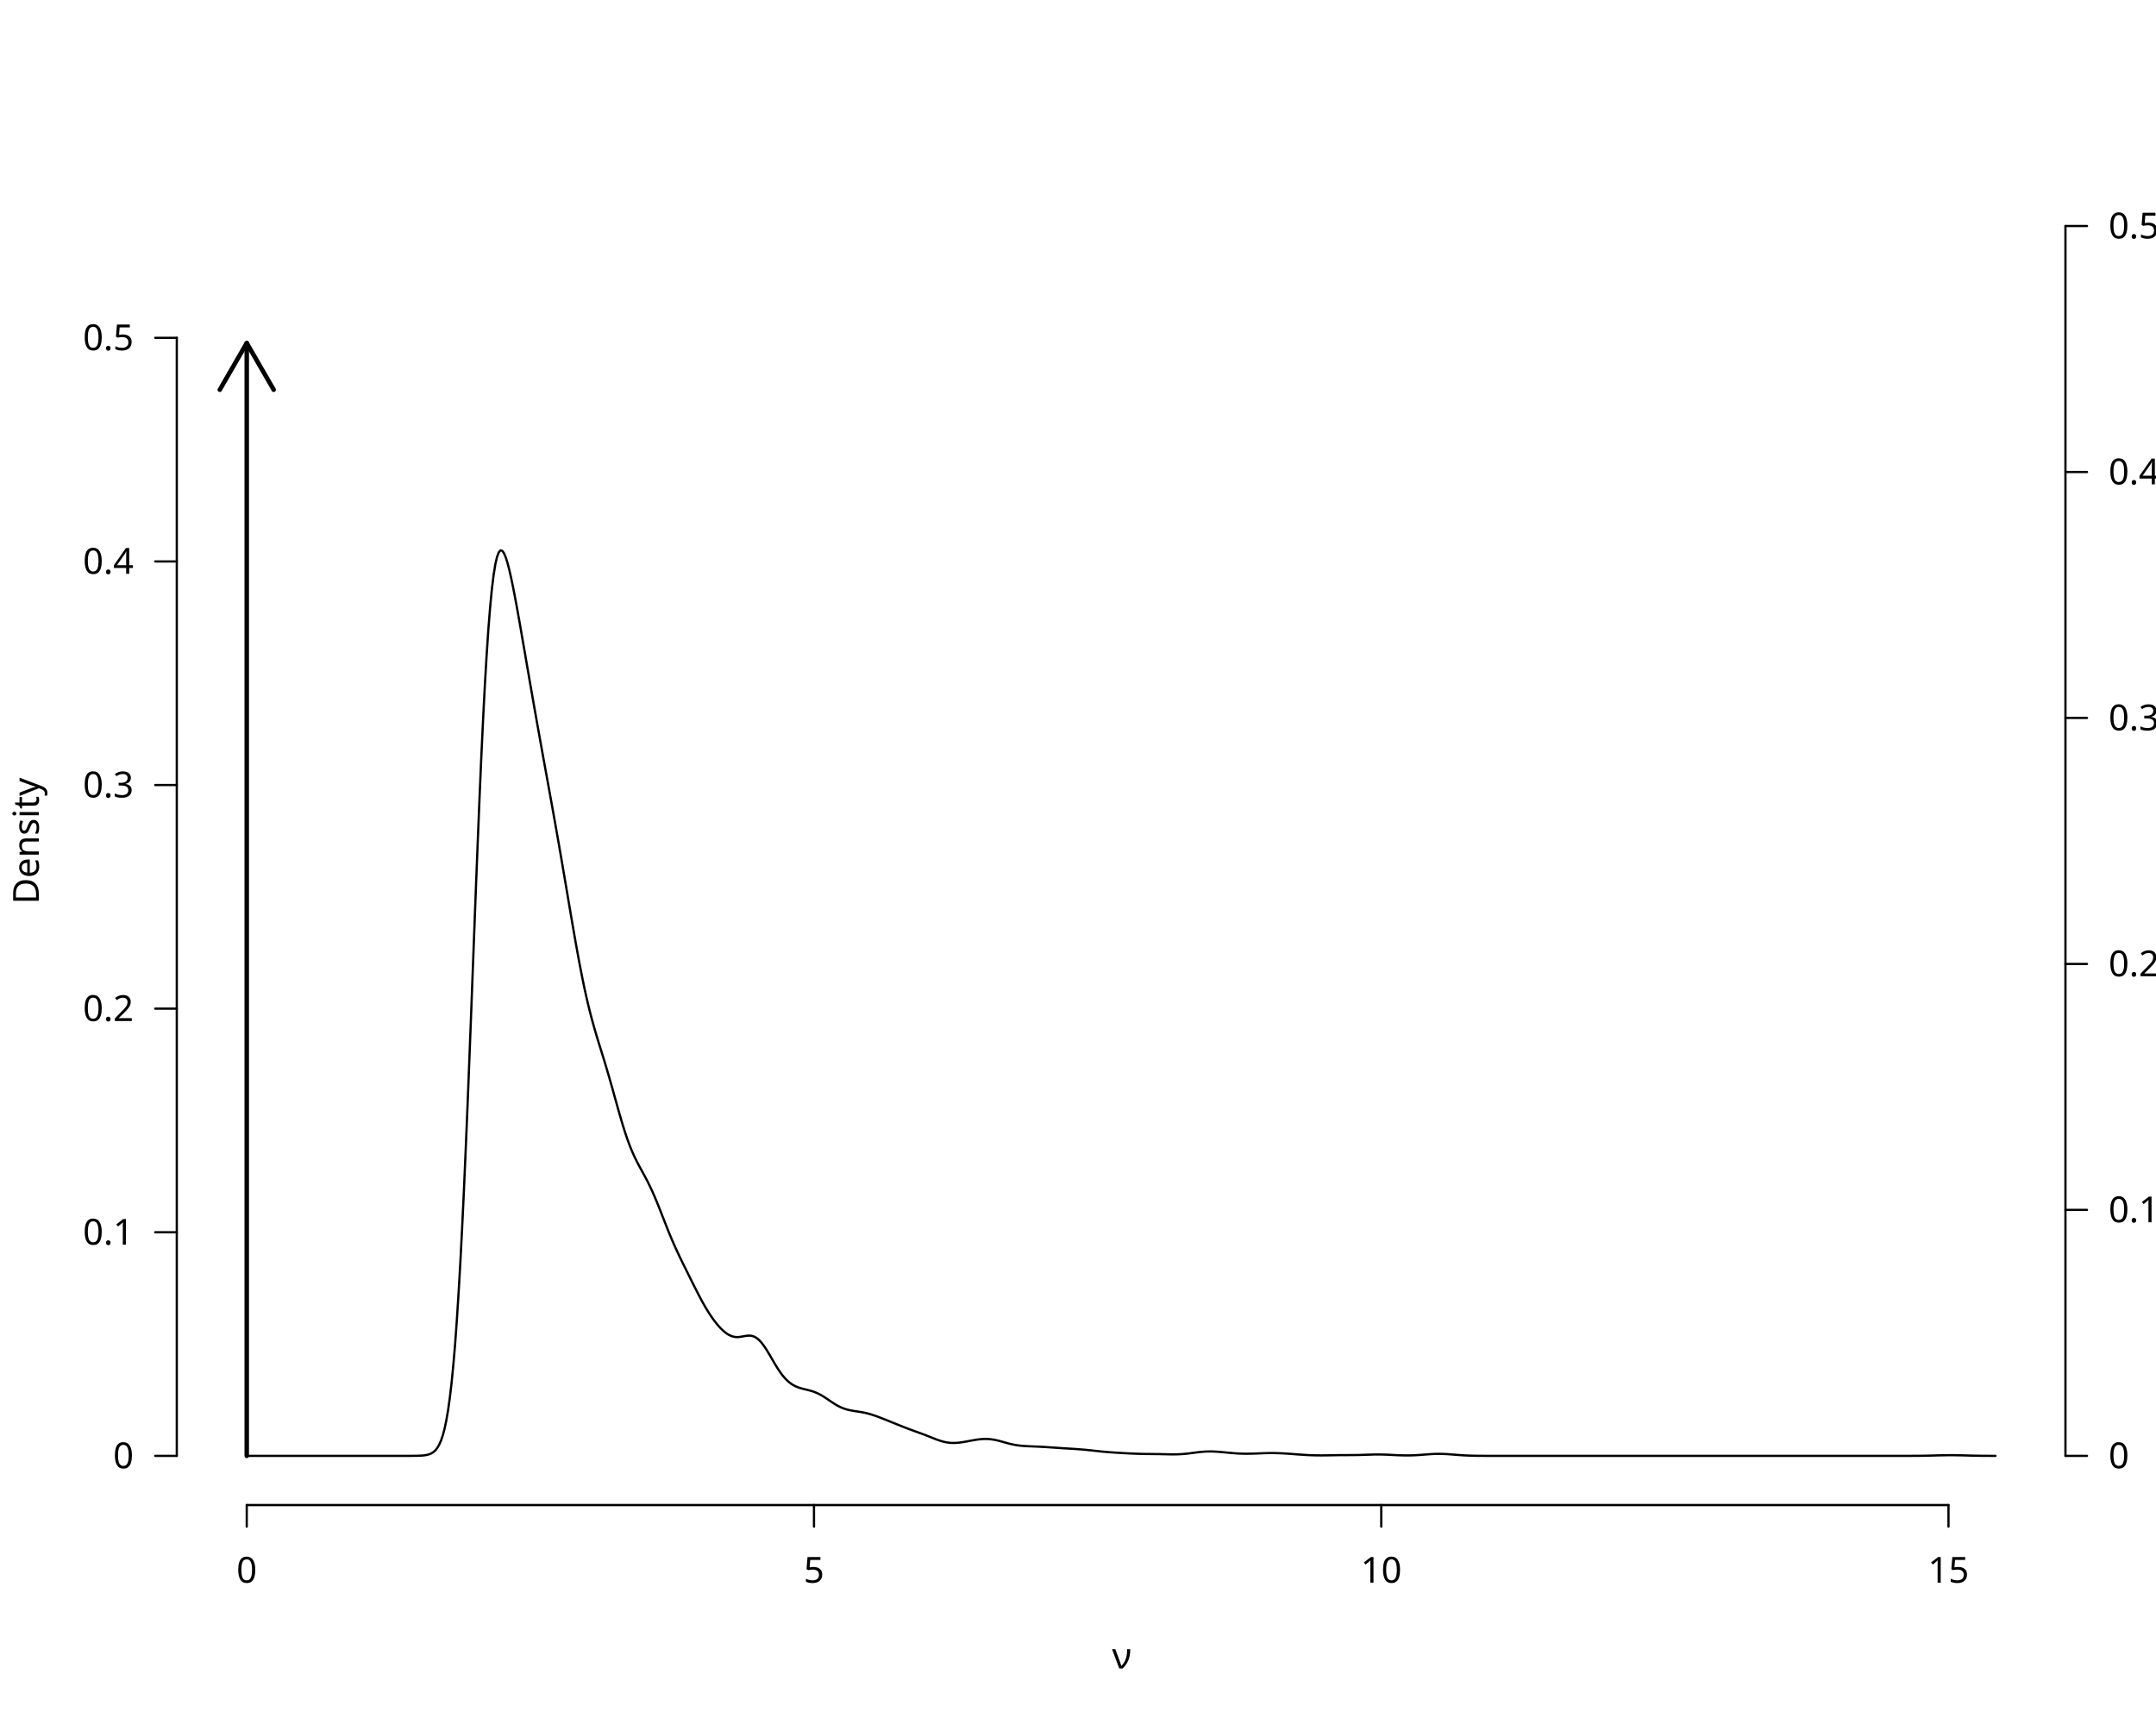
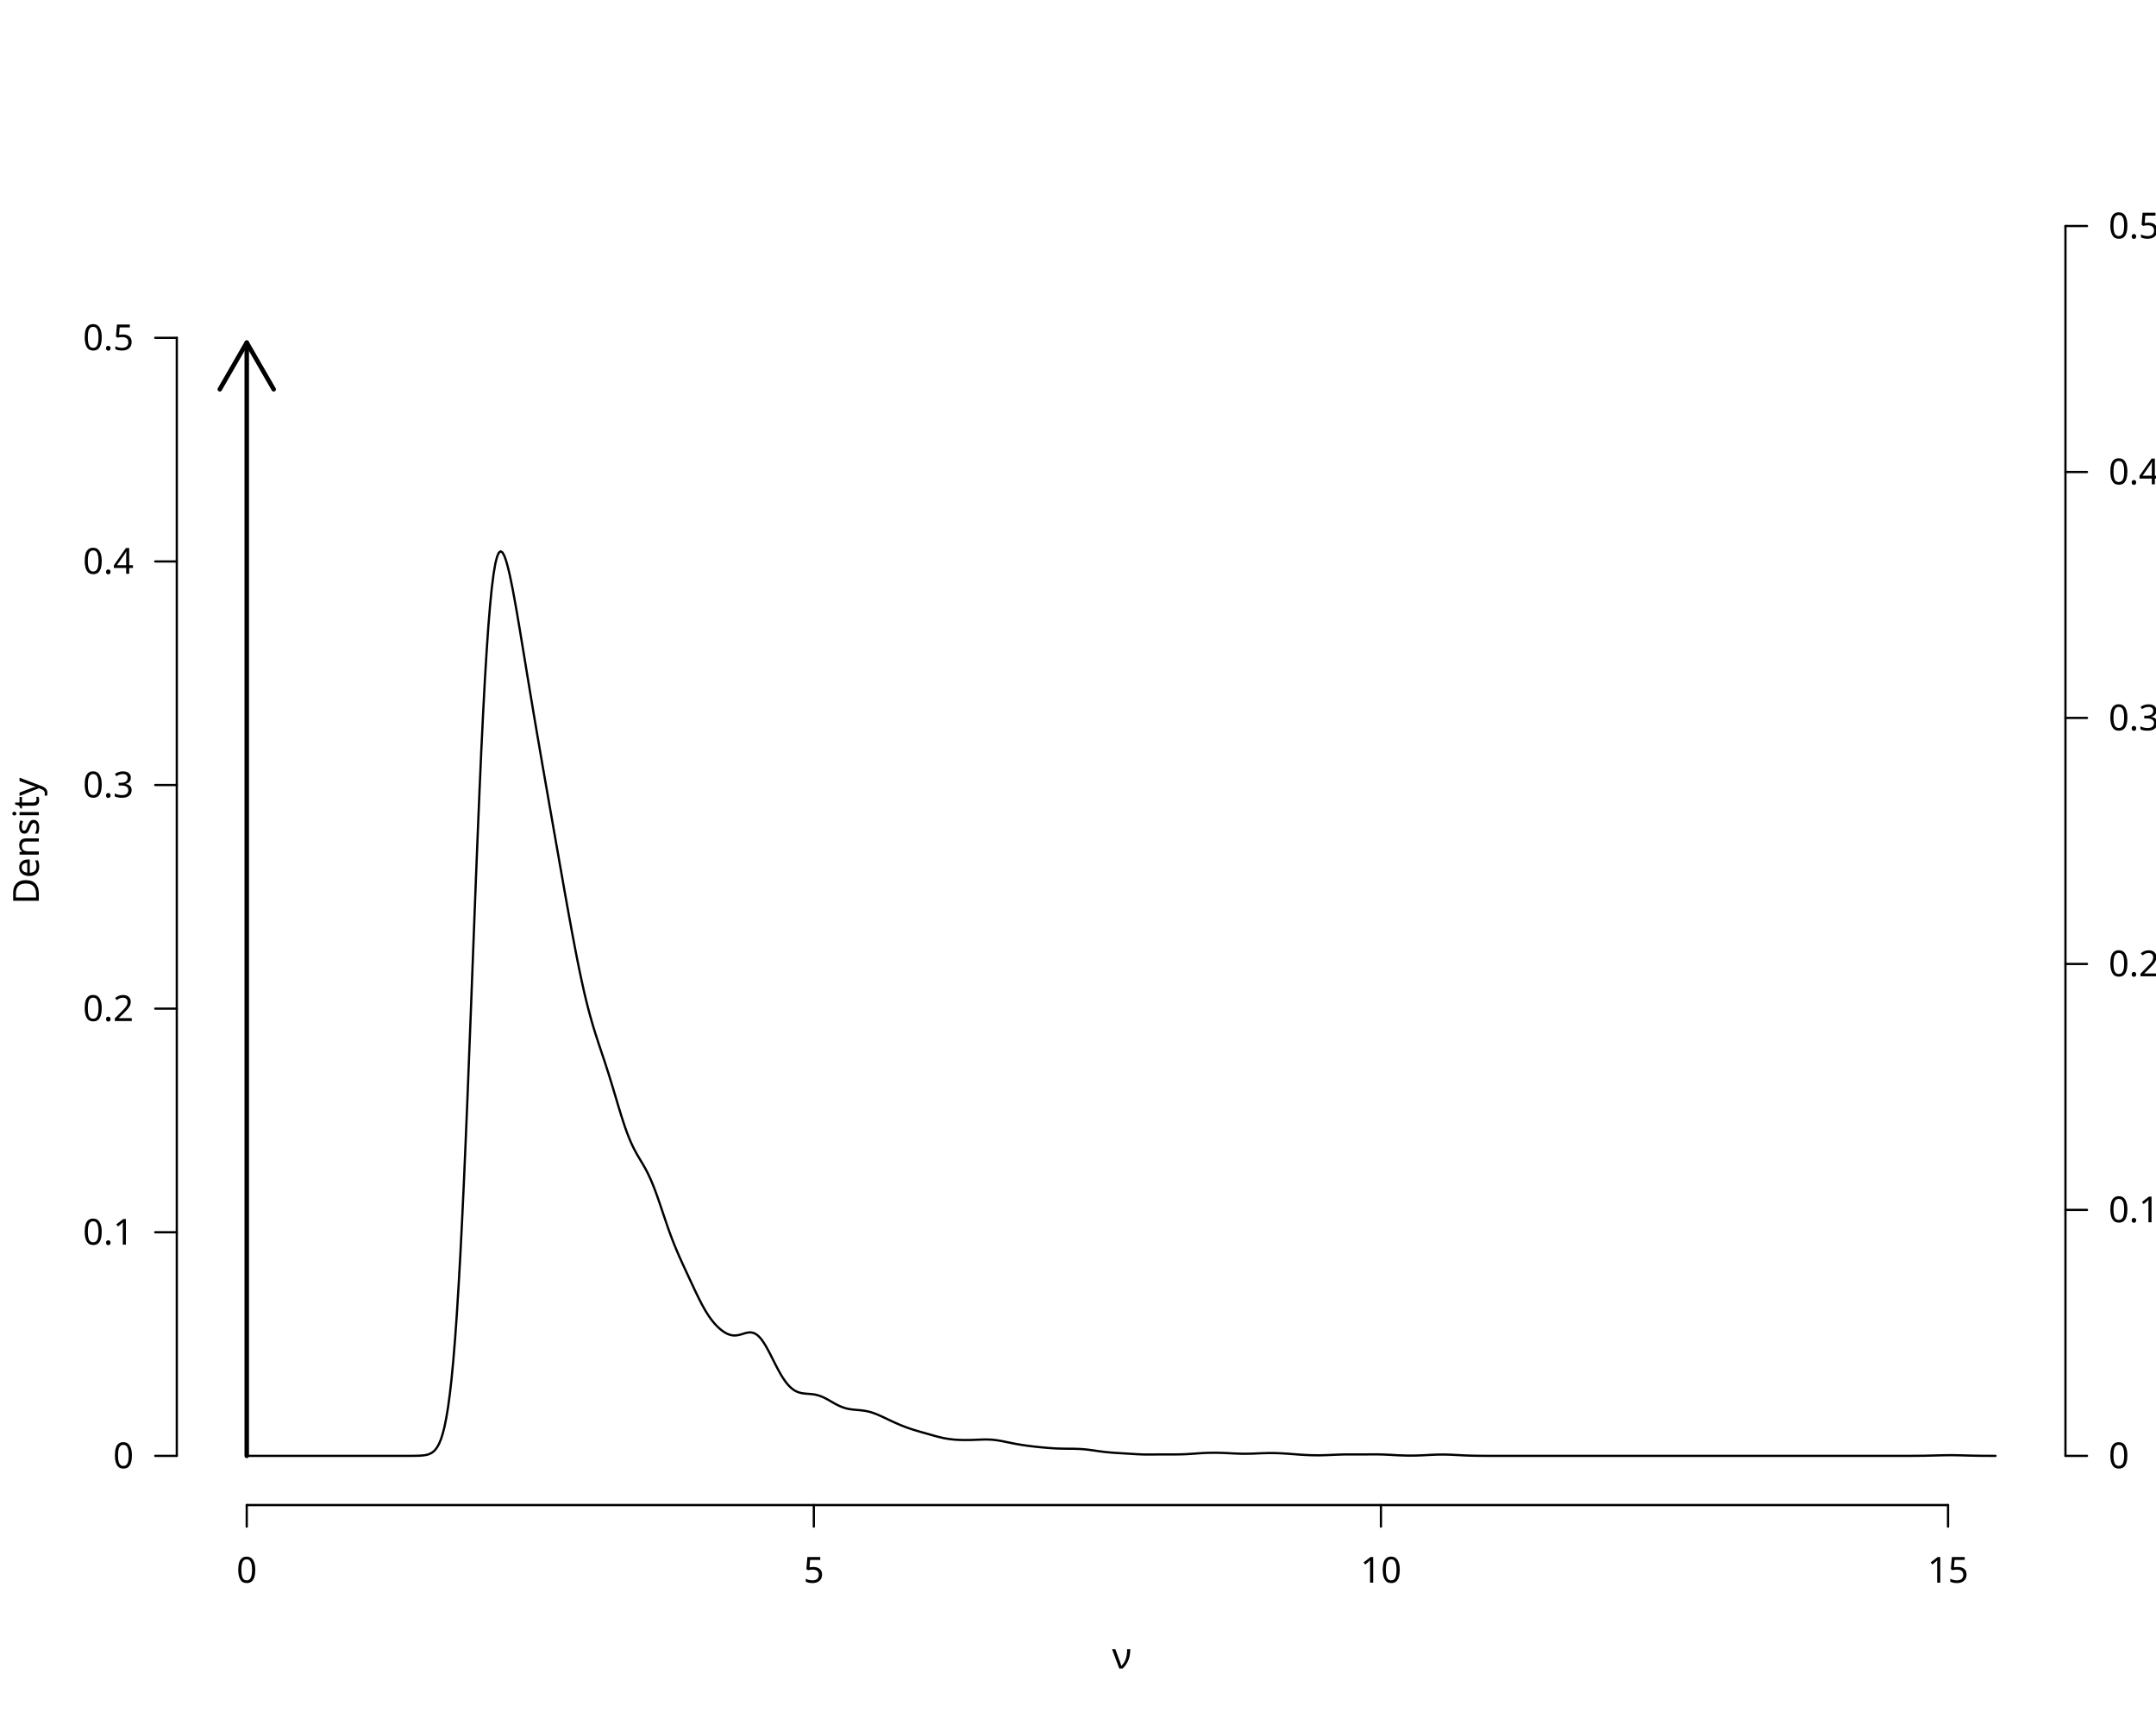
<svg xmlns="http://www.w3.org/2000/svg" class="svglite" data-engine-version="2.0" width="720.00pt" height="576.00pt" viewBox="0 0 720.00 576.00">
  <defs>
    <style type="text/css">
    .svglite line, .svglite polyline, .svglite polygon, .svglite path, .svglite rect, .svglite circle {
      fill: none;
      stroke: #000000;
      stroke-linecap: round;
      stroke-linejoin: round;
      stroke-miterlimit: 10.00;
    }
  </style>
  </defs>
  <rect width="100%" height="100%" style="stroke: none; fill: #FFFFFF;" />
  <defs>
    <clipPath id="cpMC4wMHw3MjAuMDB8MC4wMHw1NzYuMDA=">
      <rect x="0.00" y="0.00" width="720.00" height="576.00" />
    </clipPath>
  </defs>
  <g clip-path="url(#cpMC4wMHw3MjAuMDB8MC4wMHw1NzYuMDA=)">
    <text x="371.38" y="557.14" style="font-size: 12.00px; font-family: sans;" textLength="6.04px" lengthAdjust="spacingAndGlyphs">ν</text>
    <text transform="translate(12.96,280.80) rotate(-90)" text-anchor="middle" style="font-size: 12.00px; font-family: sans;" textLength="40.02px" lengthAdjust="spacingAndGlyphs">Density</text>
-     <line x1="82.40" y1="502.56" x2="650.70" y2="502.56" style="stroke-width: 0.75;" />
+     <line x1="82.40" y1="502.56" x2="650.55" y2="502.56" style="stroke-width: 0.75;" />
    <line x1="82.40" y1="502.56" x2="82.40" y2="509.76" style="stroke-width: 0.75;" />
-     <line x1="271.83" y1="502.56" x2="271.83" y2="509.76" style="stroke-width: 0.75;" />
-     <line x1="461.27" y1="502.56" x2="461.27" y2="509.76" style="stroke-width: 0.75;" />
-     <line x1="650.70" y1="502.56" x2="650.70" y2="509.76" style="stroke-width: 0.75;" />
+     <line x1="271.78" y1="502.56" x2="271.78" y2="509.76" style="stroke-width: 0.75;" />
+     <line x1="461.17" y1="502.56" x2="461.17" y2="509.76" style="stroke-width: 0.75;" />
+     <line x1="650.55" y1="502.56" x2="650.55" y2="509.76" style="stroke-width: 0.75;" />
    <text x="82.40" y="528.48" text-anchor="middle" style="font-size: 12.00px; font-family: sans;" textLength="6.67px" lengthAdjust="spacingAndGlyphs">0</text>
-     <text x="271.83" y="528.48" text-anchor="middle" style="font-size: 12.00px; font-family: sans;" textLength="6.67px" lengthAdjust="spacingAndGlyphs">5</text>
-     <text x="461.27" y="528.48" text-anchor="middle" style="font-size: 12.00px; font-family: sans;" textLength="13.35px" lengthAdjust="spacingAndGlyphs">10</text>
-     <text x="650.70" y="528.48" text-anchor="middle" style="font-size: 12.00px; font-family: sans;" textLength="13.35px" lengthAdjust="spacingAndGlyphs">15</text>
+     <text x="271.78" y="528.48" text-anchor="middle" style="font-size: 12.00px; font-family: sans;" textLength="6.67px" lengthAdjust="spacingAndGlyphs">5</text>
+     <text x="461.17" y="528.48" text-anchor="middle" style="font-size: 12.00px; font-family: sans;" textLength="13.35px" lengthAdjust="spacingAndGlyphs">10</text>
+     <text x="650.55" y="528.48" text-anchor="middle" style="font-size: 12.00px; font-family: sans;" textLength="13.35px" lengthAdjust="spacingAndGlyphs">15</text>
    <line x1="59.04" y1="486.13" x2="59.04" y2="112.80" style="stroke-width: 0.75;" />
    <line x1="59.04" y1="486.13" x2="51.84" y2="486.13" style="stroke-width: 0.75;" />
    <line x1="59.04" y1="411.47" x2="51.84" y2="411.47" style="stroke-width: 0.75;" />
    <line x1="59.04" y1="336.80" x2="51.84" y2="336.80" style="stroke-width: 0.75;" />
    <line x1="59.04" y1="262.13" x2="51.84" y2="262.13" style="stroke-width: 0.75;" />
    <line x1="59.04" y1="187.47" x2="51.84" y2="187.47" style="stroke-width: 0.75;" />
    <line x1="59.04" y1="112.80" x2="51.84" y2="112.80" style="stroke-width: 0.75;" />
    <text x="44.64" y="490.26" text-anchor="end" style="font-size: 12.00px; font-family: sans;" textLength="6.67px" lengthAdjust="spacingAndGlyphs">0</text>
    <text x="44.64" y="415.60" text-anchor="end" style="font-size: 12.00px; font-family: sans;" textLength="16.68px" lengthAdjust="spacingAndGlyphs">0.1</text>
    <text x="44.64" y="340.93" text-anchor="end" style="font-size: 12.00px; font-family: sans;" textLength="16.68px" lengthAdjust="spacingAndGlyphs">0.2</text>
    <text x="44.64" y="266.26" text-anchor="end" style="font-size: 12.00px; font-family: sans;" textLength="16.68px" lengthAdjust="spacingAndGlyphs">0.3</text>
    <text x="44.64" y="191.60" text-anchor="end" style="font-size: 12.00px; font-family: sans;" textLength="16.68px" lengthAdjust="spacingAndGlyphs">0.4</text>
    <text x="44.64" y="116.93" text-anchor="end" style="font-size: 12.00px; font-family: sans;" textLength="16.68px" lengthAdjust="spacingAndGlyphs">0.5</text>
    <line x1="689.76" y1="486.13" x2="689.76" y2="75.47" style="stroke-width: 0.75;" />
    <line x1="689.76" y1="486.13" x2="696.96" y2="486.13" style="stroke-width: 0.75;" />
    <line x1="689.76" y1="404.00" x2="696.96" y2="404.00" style="stroke-width: 0.75;" />
    <line x1="689.76" y1="321.87" x2="696.96" y2="321.87" style="stroke-width: 0.75;" />
    <line x1="689.76" y1="239.73" x2="696.96" y2="239.73" style="stroke-width: 0.75;" />
    <line x1="689.76" y1="157.60" x2="696.96" y2="157.60" style="stroke-width: 0.75;" />
    <line x1="689.76" y1="75.47" x2="696.96" y2="75.47" style="stroke-width: 0.75;" />
    <text x="704.16" y="490.26" style="font-size: 12.00px; font-family: sans;" textLength="6.67px" lengthAdjust="spacingAndGlyphs">0</text>
    <text x="704.16" y="408.13" style="font-size: 12.00px; font-family: sans;" textLength="16.68px" lengthAdjust="spacingAndGlyphs">0.1</text>
    <text x="704.16" y="326.00" style="font-size: 12.00px; font-family: sans;" textLength="16.68px" lengthAdjust="spacingAndGlyphs">0.2</text>
    <text x="704.16" y="243.86" style="font-size: 12.00px; font-family: sans;" textLength="16.68px" lengthAdjust="spacingAndGlyphs">0.3</text>
    <text x="704.16" y="161.73" style="font-size: 12.00px; font-family: sans;" textLength="16.68px" lengthAdjust="spacingAndGlyphs">0.4</text>
    <text x="704.16" y="79.60" style="font-size: 12.00px; font-family: sans;" textLength="16.68px" lengthAdjust="spacingAndGlyphs">0.5</text>
    <text transform="translate(744.48,280.80) rotate(-90)" text-anchor="middle" style="font-size: 12.00px; font-family: sans;" textLength="56.03px" lengthAdjust="spacingAndGlyphs">Probability</text>
  </g>
  <defs>
    <clipPath id="cpNTkuMDR8Njg5Ljc2fDU5LjA0fDUwMi41Ng==">
      <rect x="59.04" y="59.04" width="630.72" height="443.52" />
    </clipPath>
  </defs>
  <g clip-path="url(#cpNTkuMDR8Njg5Ljc2fDU5LjA0fDUwMi41Ng==)">
-     <polyline points="82.40,486.13 82.40,486.13 82.98,486.13 83.57,486.13 84.15,486.13 84.74,486.13 85.32,486.13 85.91,486.13 86.49,486.13 87.08,486.13 87.66,486.13 88.25,486.13 88.83,486.13 89.42,486.13 90.00,486.13 90.58,486.13 91.17,486.13 91.75,486.13 92.34,486.13 92.92,486.13 93.51,486.13 94.09,486.13 94.68,486.13 95.26,486.13 95.85,486.13 96.43,486.13 97.01,486.13 97.60,486.13 98.18,486.13 98.77,486.13 99.35,486.13 99.94,486.13 100.52,486.13 101.11,486.13 101.69,486.13 102.28,486.13 102.86,486.13 103.45,486.13 104.03,486.13 104.61,486.13 105.20,486.13 105.78,486.13 106.37,486.13 106.95,486.13 107.54,486.13 108.12,486.13 108.71,486.13 109.29,486.13 109.88,486.13 110.46,486.13 111.04,486.13 111.63,486.13 112.21,486.13 112.80,486.13 113.38,486.13 113.97,486.13 114.55,486.13 115.14,486.13 115.72,486.13 116.31,486.13 116.89,486.13 117.48,486.13 118.06,486.13 118.64,486.13 119.23,486.13 119.81,486.13 120.40,486.13 120.98,486.13 121.57,486.13 122.15,486.13 122.74,486.13 123.32,486.13 123.91,486.13 124.49,486.13 125.07,486.13 125.66,486.13 126.24,486.13 126.83,486.13 127.41,486.13 128.00,486.13 128.58,486.13 129.17,486.13 129.75,486.13 130.34,486.13 130.92,486.13 131.51,486.13 132.09,486.13 132.67,486.13 133.26,486.13 133.84,486.13 134.43,486.13 135.01,486.13 135.60,486.13 136.18,486.13 136.77,486.13 137.35,486.13 137.94,486.12 138.52,486.12 139.10,486.11 139.69,486.09 140.27,486.07 140.86,486.04 141.44,485.99 142.03,485.91 142.61,485.80 143.20,485.65 143.78,485.43 144.37,485.12 144.95,484.70 145.54,484.12 146.12,483.35 146.70,482.33 147.29,481.00 147.87,479.29 148.46,477.10 149.04,474.35 149.63,470.95 150.21,466.80 150.80,461.81 151.38,455.91 151.97,449.00 152.55,441.03 153.13,431.97 153.72,421.80 154.30,410.56 154.89,398.29 155.47,385.08 156.06,371.07 156.64,356.41 157.23,341.28 157.81,325.89 158.40,310.46 158.98,295.23 159.57,280.40 160.15,266.20 160.73,252.81 161.32,240.42 161.90,229.14 162.49,219.11 163.07,210.41 163.66,203.01 164.24,196.92 164.83,192.09 165.41,188.45 166.00,185.92 166.58,184.40 167.16,183.77 167.75,183.93 168.33,184.77 168.92,186.17 169.50,188.05 170.09,190.31 170.67,192.87 171.26,195.67 171.84,198.65 172.43,201.77 173.01,205.00 173.60,208.29 174.18,211.64 174.76,215.01 175.35,218.40 175.93,221.80 176.52,225.19 177.10,228.57 177.69,231.93 178.27,235.27 178.86,238.58 179.44,241.88 180.03,245.15 180.61,248.40 181.19,251.63 181.78,254.86 182.36,258.07 182.95,261.29 183.53,264.52 184.12,267.76 184.70,271.01 185.29,274.29 185.87,277.59 186.46,280.93 187.04,284.29 187.63,287.68 188.21,291.10 188.79,294.53 189.38,297.98 189.96,301.44 190.55,304.88 191.13,308.31 191.72,311.69 192.30,315.02 192.89,318.27 193.47,321.42 194.06,324.47 194.64,327.39 195.22,330.19 195.81,332.84 196.39,335.35 196.98,337.73 197.56,339.98 198.15,342.12 198.73,344.17 199.32,346.14 199.90,348.06 200.49,349.95 201.07,351.83 201.66,353.72 202.24,355.64 202.82,357.60 203.41,359.60 203.99,361.63 204.58,363.71 205.16,365.81 205.75,367.91 206.33,370.01 206.92,372.07 207.50,374.08 208.09,376.03 208.67,377.88 209.25,379.64 209.84,381.29 210.42,382.83 211.01,384.27 211.59,385.60 212.18,386.85 212.76,388.02 213.35,389.13 213.93,390.21 214.52,391.28 215.10,392.34 215.69,393.43 216.27,394.55 216.85,395.72 217.44,396.95 218.02,398.23 218.61,399.57 219.19,400.96 219.78,402.40 220.36,403.86 220.95,405.36 221.53,406.85 222.12,408.35 222.70,409.83 223.28,411.28 223.87,412.70 224.45,414.09 225.04,415.43 225.62,416.74 226.21,418.01 226.79,419.26 227.38,420.47 227.96,421.67 228.55,422.86 229.13,424.04 229.72,425.21 230.30,426.39 230.88,427.56 231.47,428.73 232.05,429.89 232.64,431.05 233.22,432.19 233.81,433.30 234.39,434.39 234.98,435.45 235.56,436.47 236.15,437.44 236.73,438.38 237.31,439.27 237.90,440.12 238.48,440.92 239.07,441.68 239.65,442.39 240.24,443.06 240.82,443.67 241.41,444.24 241.99,444.75 242.58,445.20 243.16,445.59 243.75,445.90 244.33,446.15 244.91,446.32 245.50,446.43 246.08,446.47 246.67,446.45 247.25,446.38 247.84,446.29 248.42,446.18 249.01,446.08 249.59,446.00 250.18,445.98 250.76,446.01 251.34,446.13 251.93,446.35 252.51,446.67 253.10,447.10 253.68,447.64 254.27,448.29 254.85,449.04 255.44,449.87 256.02,450.77 256.61,451.72 257.19,452.71 257.78,453.72 258.36,454.72 258.94,455.71 259.53,456.66 260.11,457.56 260.70,458.41 261.28,459.19 261.87,459.90 262.45,460.54 263.04,461.11 263.62,461.61 264.21,462.05 264.79,462.42 265.37,462.75 265.96,463.02 266.54,463.25 267.13,463.45 267.71,463.63 268.30,463.78 268.88,463.92 269.47,464.06 270.05,464.21 270.64,464.37 271.22,464.54 271.81,464.74 272.39,464.96 272.97,465.22 273.56,465.50 274.14,465.81 274.73,466.16 275.31,466.52 275.90,466.90 276.48,467.30 277.07,467.70 277.65,468.09 278.24,468.48 278.82,468.85 279.41,469.20 279.99,469.52 280.57,469.81 281.16,470.07 281.74,470.30 282.33,470.50 282.91,470.67 283.50,470.82 284.08,470.94 284.67,471.05 285.25,471.15 285.84,471.24 286.42,471.32 287.00,471.42 287.59,471.51 288.17,471.62 288.76,471.74 289.34,471.87 289.93,472.02 290.51,472.18 291.10,472.36 291.68,472.55 292.27,472.74 292.85,472.95 293.44,473.17 294.02,473.39 294.60,473.62 295.19,473.85 295.77,474.08 296.36,474.31 296.94,474.55 297.53,474.79 298.11,475.02 298.70,475.26 299.28,475.50 299.87,475.73 300.45,475.97 301.03,476.20 301.62,476.43 302.20,476.66 302.79,476.89 303.37,477.11 303.96,477.33 304.54,477.54 305.13,477.76 305.71,477.97 306.30,478.18 306.88,478.39 307.47,478.60 308.05,478.82 308.63,479.04 309.22,479.26 309.80,479.49 310.39,479.73 310.97,479.96 311.56,480.19 312.14,480.42 312.73,480.65 313.31,480.86 313.90,481.06 314.48,481.24 315.06,481.40 315.65,481.53 316.23,481.64 316.82,481.73 317.40,481.79 317.99,481.82 318.57,481.82 319.16,481.80 319.74,481.77 320.33,481.71 320.91,481.63 321.50,481.55 322.08,481.45 322.66,481.35 323.25,481.24 323.83,481.13 324.42,481.02 325.00,480.92 325.59,480.82 326.17,480.72 326.76,480.64 327.34,480.58 327.93,480.53 328.51,480.49 329.09,480.48 329.68,480.49 330.26,480.52 330.85,480.58 331.43,480.66 332.02,480.75 332.60,480.87 333.19,481.01 333.77,481.16 334.36,481.31 334.94,481.48 335.53,481.64 336.11,481.80 336.69,481.96 337.28,482.11 337.86,482.25 338.45,482.37 339.03,482.48 339.62,482.58 340.20,482.66 340.79,482.73 341.37,482.78 341.96,482.83 342.54,482.87 343.12,482.90 343.71,482.93 344.29,482.95 344.88,482.98 345.46,483.00 346.05,483.02 346.63,483.05 347.22,483.08 347.80,483.11 348.39,483.14 348.97,483.17 349.56,483.21 350.14,483.25 350.72,483.29 351.31,483.33 351.89,483.37 352.48,483.41 353.06,483.45 353.65,483.49 354.23,483.53 354.82,483.57 355.40,483.61 355.99,483.64 356.57,483.68 357.15,483.72 357.74,483.75 358.32,483.79 358.91,483.83 359.49,483.86 360.08,483.91 360.66,483.95 361.25,484.00 361.83,484.05 362.42,484.10 363.00,484.16 363.59,484.22 364.17,484.28 364.75,484.34 365.34,484.41 365.92,484.47 366.51,484.53 367.09,484.60 367.68,484.66 368.26,484.72 368.85,484.77 369.43,484.82 370.02,484.87 370.60,484.92 371.18,484.96 371.77,485.00 372.35,485.04 372.94,485.08 373.52,485.12 374.11,485.15 374.69,485.18 375.28,485.22 375.86,485.25 376.45,485.28 377.03,485.31 377.62,485.34 378.20,485.36 378.78,485.39 379.37,485.41 379.95,485.43 380.54,485.45 381.12,485.47 381.71,485.48 382.29,485.49 382.88,485.50 383.46,485.51 384.05,485.51 384.63,485.52 385.21,485.52 385.80,485.53 386.38,485.54 386.97,485.54 387.55,485.55 388.14,485.57 388.72,485.58 389.31,485.59 389.89,485.61 390.48,485.62 391.06,485.63 391.65,485.63 392.23,485.63 392.81,485.62 393.40,485.61 393.98,485.58 394.57,485.55 395.15,485.51 395.74,485.46 396.32,485.40 396.91,485.33 397.49,485.26 398.08,485.18 398.66,485.10 399.24,485.03 399.83,484.95 400.41,484.88 401.00,484.82 401.58,484.77 402.17,484.72 402.75,484.69 403.34,484.67 403.92,484.66 404.51,484.66 405.09,484.68 405.68,484.70 406.26,484.73 406.84,484.77 407.43,484.82 408.01,484.87 408.60,484.92 409.18,484.98 409.77,485.03 410.35,485.09 410.94,485.14 411.52,485.20 412.11,485.24 412.69,485.29 413.27,485.33 413.86,485.36 414.44,485.38 415.03,485.40 415.61,485.41 416.20,485.42 416.78,485.41 417.37,485.41 417.95,485.39 418.54,485.38 419.12,485.36 419.71,485.34 420.29,485.31 420.87,485.29 421.46,485.27 422.04,485.24 422.63,485.23 423.21,485.21 423.80,485.20 424.38,485.20 424.97,485.20 425.55,485.20 426.14,485.21 426.72,485.23 427.30,485.25 427.89,485.27 428.47,485.30 429.06,485.34 429.64,485.37 430.23,485.41 430.81,485.45 431.40,485.50 431.98,485.54 432.57,485.59 433.15,485.63 433.74,485.67 434.32,485.71 434.90,485.75 435.49,485.79 436.07,485.83 436.66,485.86 437.24,485.89 437.83,485.91 438.41,485.93 439.00,485.95 439.58,485.96 440.17,485.97 440.75,485.97 441.33,485.98 441.92,485.97 442.50,485.97 443.09,485.96 443.67,485.95 444.26,485.94 444.84,485.93 445.43,485.92 446.01,485.91 446.60,485.90 447.18,485.89 447.77,485.89 448.35,485.88 448.93,485.88 449.52,485.88 450.10,485.88 450.69,485.87 451.27,485.87 451.86,485.87 452.44,485.86 453.03,485.85 453.61,485.84 454.20,485.83 454.78,485.81 455.36,485.79 455.95,485.77 456.53,485.75 457.12,485.73 457.70,485.72 458.29,485.70 458.87,485.68 459.46,485.68 460.04,485.67 460.63,485.67 461.21,485.68 461.80,485.69 462.38,485.71 462.96,485.73 463.55,485.75 464.13,485.78 464.72,485.81 465.30,485.84 465.89,485.87 466.47,485.90 467.06,485.92 467.64,485.94 468.23,485.96 468.81,485.97 469.39,485.98 469.98,485.98 470.56,485.98 471.15,485.97 471.73,485.95 472.32,485.93 472.90,485.90 473.49,485.87 474.07,485.83 474.66,485.79 475.24,485.74 475.83,485.70 476.41,485.65 476.99,485.61 477.58,485.57 478.16,485.53 478.75,485.50 479.33,485.48 479.92,485.47 480.50,485.46 481.09,485.47 481.67,485.48 482.26,485.50 482.84,485.53 483.43,485.56 484.01,485.60 484.59,485.65 485.18,485.69 485.76,485.74 486.35,485.79 486.93,485.83 487.52,485.87 488.10,485.91 488.69,485.95 489.27,485.98 489.86,486.01 490.44,486.03 491.02,486.06 491.61,486.07 492.19,486.09 492.78,486.10 493.36,486.11 493.95,486.11 494.53,486.12 495.12,486.12 495.70,486.13 496.29,486.13 496.87,486.13 497.46,486.13 498.04,486.13 498.62,486.13 499.21,486.13 499.79,486.13 500.38,486.13 500.96,486.13 501.55,486.13 502.13,486.13 502.72,486.13 503.30,486.13 503.89,486.13 504.47,486.13 505.05,486.13 505.64,486.13 506.22,486.13 506.81,486.13 507.39,486.13 507.98,486.13 508.56,486.13 509.15,486.13 509.73,486.13 510.32,486.13 510.90,486.13 511.49,486.13 512.07,486.13 512.65,486.13 513.24,486.13 513.82,486.13 514.41,486.13 514.99,486.13 515.58,486.13 516.16,486.13 516.75,486.13 517.33,486.13 517.92,486.13 518.50,486.13 519.08,486.13 519.67,486.13 520.25,486.13 520.84,486.13 521.42,486.13 522.01,486.13 522.59,486.13 523.18,486.13 523.76,486.13 524.35,486.13 524.93,486.13 525.52,486.13 526.10,486.13 526.68,486.13 527.27,486.13 527.85,486.13 528.44,486.13 529.02,486.13 529.61,486.13 530.19,486.13 530.78,486.13 531.36,486.13 531.95,486.13 532.53,486.13 533.11,486.13 533.70,486.13 534.28,486.13 534.87,486.13 535.45,486.13 536.04,486.13 536.62,486.13 537.21,486.13 537.79,486.13 538.38,486.13 538.96,486.13 539.55,486.13 540.13,486.13 540.71,486.13 541.30,486.13 541.88,486.13 542.47,486.13 543.05,486.13 543.64,486.13 544.22,486.13 544.81,486.13 545.39,486.13 545.98,486.13 546.56,486.13 547.14,486.13 547.73,486.13 548.31,486.13 548.90,486.13 549.48,486.13 550.07,486.13 550.65,486.13 551.24,486.13 551.82,486.13 552.41,486.13 552.99,486.13 553.58,486.13 554.16,486.13 554.74,486.13 555.33,486.13 555.91,486.13 556.50,486.13 557.08,486.13 557.67,486.13 558.25,486.13 558.84,486.13 559.42,486.13 560.01,486.13 560.59,486.13 561.17,486.13 561.76,486.13 562.34,486.13 562.93,486.13 563.51,486.13 564.10,486.13 564.68,486.13 565.27,486.13 565.85,486.13 566.44,486.13 567.02,486.13 567.61,486.13 568.19,486.13 568.77,486.13 569.36,486.13 569.94,486.13 570.53,486.13 571.11,486.13 571.70,486.13 572.28,486.13 572.87,486.13 573.45,486.13 574.04,486.13 574.62,486.13 575.20,486.13 575.79,486.13 576.37,486.13 576.96,486.13 577.54,486.13 578.13,486.13 578.71,486.13 579.30,486.13 579.88,486.13 580.47,486.13 581.05,486.13 581.64,486.13 582.22,486.13 582.80,486.13 583.39,486.13 583.97,486.13 584.56,486.13 585.14,486.13 585.73,486.13 586.31,486.13 586.90,486.13 587.48,486.13 588.07,486.13 588.65,486.13 589.23,486.13 589.82,486.13 590.40,486.13 590.99,486.13 591.57,486.13 592.16,486.13 592.74,486.13 593.33,486.13 593.91,486.13 594.50,486.13 595.08,486.13 595.67,486.13 596.25,486.13 596.83,486.13 597.42,486.13 598.00,486.13 598.59,486.13 599.17,486.13 599.76,486.13 600.34,486.13 600.93,486.13 601.51,486.13 602.10,486.13 602.68,486.13 603.26,486.13 603.85,486.13 604.43,486.13 605.02,486.13 605.60,486.13 606.19,486.13 606.77,486.13 607.36,486.13 607.94,486.13 608.53,486.13 609.11,486.13 609.70,486.13 610.28,486.13 610.86,486.13 611.45,486.13 612.03,486.13 612.62,486.13 613.20,486.13 613.79,486.13 614.37,486.13 614.96,486.13 615.54,486.13 616.13,486.13 616.71,486.13 617.29,486.13 617.88,486.13 618.46,486.13 619.05,486.13 619.63,486.13 620.22,486.13 620.80,486.13 621.39,486.13 621.97,486.13 622.56,486.13 623.14,486.13 623.73,486.13 624.31,486.13 624.89,486.13 625.48,486.13 626.06,486.13 626.65,486.13 627.23,486.13 627.82,486.13 628.40,486.13 628.99,486.13 629.57,486.13 630.16,486.13 630.74,486.13 631.32,486.13 631.91,486.13 632.49,486.13 633.08,486.13 633.66,486.13 634.25,486.13 634.83,486.13 635.42,486.13 636.00,486.13 636.59,486.13 637.17,486.13 637.76,486.13 638.34,486.13 638.92,486.12 639.51,486.12 640.09,486.12 640.68,486.11 641.26,486.11 641.85,486.10 642.43,486.09 643.02,486.08 643.60,486.07 644.19,486.06 644.77,486.04 645.35,486.03 645.94,486.01 646.52,485.99 647.11,485.98 647.69,485.96 648.28,485.95 648.86,485.94 649.45,485.93 650.03,485.92 650.62,485.91 651.20,485.91 651.79,485.91 652.37,485.91 652.95,485.92 653.54,485.93 654.12,485.94 654.71,485.95 655.29,485.96 655.88,485.98 656.46,486.00 657.05,486.01 657.63,486.03 658.22,486.04 658.80,486.06 659.38,486.07 659.97,486.08 660.55,486.09 661.14,486.10 661.72,486.11 662.31,486.11 662.89,486.12 663.48,486.12 664.06,486.12 664.65,486.13 665.23,486.13 665.82,486.13 666.40,486.13 " style="stroke-width: 0.75;" />
-     <line x1="82.40" y1="486.13" x2="82.40" y2="114.55" style="stroke-width: 1.50;" />
-     <polyline points="91.40,130.14 82.40,114.55 73.40,130.14 " style="stroke-width: 1.50;" />
+     <polyline points="82.40,486.13 82.40,486.13 82.98,486.13 83.57,486.13 84.15,486.13 84.74,486.13 85.32,486.13 85.91,486.13 86.49,486.13 87.08,486.13 87.66,486.13 88.25,486.13 88.83,486.13 89.42,486.13 90.00,486.13 90.58,486.13 91.17,486.13 91.75,486.13 92.34,486.13 92.92,486.13 93.51,486.13 94.09,486.13 94.68,486.13 95.26,486.13 95.85,486.13 96.43,486.13 97.01,486.13 97.60,486.13 98.18,486.13 98.77,486.13 99.35,486.13 99.94,486.13 100.52,486.13 101.11,486.13 101.69,486.13 102.28,486.13 102.86,486.13 103.45,486.13 104.03,486.13 104.61,486.13 105.20,486.13 105.78,486.13 106.37,486.13 106.95,486.13 107.54,486.13 108.12,486.13 108.71,486.13 109.29,486.13 109.88,486.13 110.46,486.13 111.04,486.13 111.63,486.13 112.21,486.13 112.80,486.13 113.38,486.13 113.97,486.13 114.55,486.13 115.14,486.13 115.72,486.13 116.31,486.13 116.89,486.13 117.48,486.13 118.06,486.13 118.64,486.13 119.23,486.13 119.81,486.13 120.40,486.13 120.98,486.13 121.57,486.13 122.15,486.13 122.74,486.13 123.32,486.13 123.91,486.13 124.49,486.13 125.07,486.13 125.66,486.13 126.24,486.13 126.83,486.13 127.41,486.13 128.00,486.13 128.58,486.13 129.17,486.13 129.75,486.13 130.34,486.13 130.92,486.13 131.51,486.13 132.09,486.13 132.67,486.13 133.26,486.13 133.84,486.13 134.43,486.13 135.01,486.13 135.60,486.13 136.18,486.13 136.77,486.13 137.35,486.13 137.94,486.12 138.52,486.12 139.10,486.10 139.69,486.09 140.27,486.06 140.86,486.02 141.44,485.96 142.03,485.88 142.61,485.76 143.20,485.58 143.78,485.33 144.37,484.99 144.95,484.52 145.54,483.88 146.12,483.04 146.70,481.93 147.29,480.49 147.87,478.65 148.46,476.33 149.04,473.43 149.63,469.88 150.21,465.57 150.80,460.41 151.38,454.31 151.97,447.16 152.55,438.96 153.13,429.66 153.72,419.27 154.30,407.82 154.89,395.37 155.47,382.02 156.06,367.90 156.64,353.19 157.23,338.05 157.81,322.72 158.40,307.40 158.98,292.31 159.57,277.69 160.15,263.73 160.73,250.63 161.32,238.53 161.90,227.56 162.49,217.81 163.07,209.35 163.66,202.18 164.24,196.30 164.83,191.66 165.41,188.22 166.00,185.90 166.58,184.56 167.16,184.10 167.75,184.42 168.33,185.39 168.92,186.94 169.50,188.95 170.09,191.35 170.67,194.06 171.26,197.01 171.84,200.16 172.43,203.45 173.01,206.84 173.60,210.31 174.18,213.83 174.76,217.38 175.35,220.94 175.93,224.49 176.52,228.04 177.10,231.57 177.69,235.08 178.27,238.56 178.86,242.02 179.44,245.45 180.03,248.86 180.61,252.25 181.19,255.63 181.78,258.99 182.36,262.34 182.95,265.69 183.53,269.03 184.12,272.37 184.70,275.71 185.29,279.05 185.87,282.38 186.46,285.71 187.04,289.04 187.63,292.35 188.21,295.66 188.79,298.95 189.38,302.21 189.96,305.46 190.55,308.66 191.13,311.83 191.72,314.94 192.30,317.98 192.89,320.96 193.47,323.84 194.06,326.62 194.64,329.29 195.22,331.85 195.81,334.29 196.39,336.61 196.98,338.81 197.56,340.90 198.15,342.89 198.73,344.80 199.32,346.63 199.90,348.42 200.49,350.17 201.07,351.92 201.66,353.67 202.24,355.44 202.82,357.25 203.41,359.09 203.99,360.98 204.58,362.90 205.16,364.85 205.75,366.81 206.33,368.77 206.92,370.71 207.50,372.60 208.09,374.43 208.67,376.18 209.25,377.83 209.84,379.37 210.42,380.80 211.01,382.12 211.59,383.33 212.18,384.45 212.76,385.51 213.35,386.51 213.93,387.49 214.52,388.46 215.10,389.47 215.69,390.53 216.27,391.65 216.85,392.86 217.44,394.16 218.02,395.56 218.61,397.05 219.19,398.63 219.78,400.28 220.36,401.97 220.95,403.71 221.53,405.45 222.12,407.19 222.70,408.89 223.28,410.56 223.87,412.18 224.45,413.74 225.04,415.24 225.62,416.68 226.21,418.07 226.79,419.42 227.38,420.73 227.96,422.02 228.55,423.29 229.13,424.55 229.72,425.81 230.30,427.07 230.88,428.32 231.47,429.57 232.05,430.82 232.64,432.04 233.22,433.24 233.81,434.41 234.39,435.54 234.98,436.61 235.56,437.63 236.15,438.58 236.73,439.47 237.31,440.30 237.90,441.07 238.48,441.78 239.07,442.43 239.65,443.02 240.24,443.57 240.82,444.06 241.41,444.50 241.99,444.89 242.58,445.22 243.16,445.49 243.75,445.70 244.33,445.84 244.91,445.92 245.50,445.93 246.08,445.88 246.67,445.78 247.25,445.64 247.84,445.47 248.42,445.29 249.01,445.12 249.59,444.99 250.18,444.91 250.76,444.91 251.34,445.00 251.93,445.20 252.51,445.52 253.10,445.96 253.68,446.53 254.27,447.22 254.85,448.03 255.44,448.94 256.02,449.94 256.61,451.01 257.19,452.12 257.78,453.28 258.36,454.44 258.94,455.59 259.53,456.72 260.11,457.81 260.70,458.85 261.28,459.82 261.87,460.71 262.45,461.53 263.04,462.25 263.62,462.89 264.21,463.44 264.79,463.91 265.37,464.30 265.96,464.61 266.54,464.86 267.13,465.04 267.71,465.18 268.30,465.27 268.88,465.34 269.47,465.39 270.05,465.43 270.64,465.48 271.22,465.54 271.81,465.61 272.39,465.72 272.97,465.86 273.56,466.03 274.14,466.24 274.73,466.48 275.31,466.75 275.90,467.05 276.48,467.36 277.07,467.70 277.65,468.03 278.24,468.37 278.82,468.70 279.41,469.01 279.99,469.30 280.57,469.57 281.16,469.81 281.74,470.02 282.33,470.20 282.91,470.35 283.50,470.47 284.08,470.57 284.67,470.65 285.25,470.71 285.84,470.77 286.42,470.82 287.00,470.87 287.59,470.93 288.17,471.00 288.76,471.08 289.34,471.19 289.93,471.31 290.51,471.46 291.10,471.63 291.68,471.83 292.27,472.04 292.85,472.27 293.44,472.52 294.02,472.78 294.60,473.04 295.19,473.32 295.77,473.59 296.36,473.87 296.94,474.15 297.53,474.42 298.11,474.70 298.70,474.96 299.28,475.22 299.87,475.48 300.45,475.73 301.03,475.97 301.62,476.20 302.20,476.43 302.79,476.65 303.37,476.86 303.96,477.06 304.54,477.25 305.13,477.44 305.71,477.62 306.30,477.79 306.88,477.96 307.47,478.13 308.05,478.30 308.63,478.46 309.22,478.63 309.80,478.79 310.39,478.96 310.97,479.13 311.56,479.29 312.14,479.46 312.73,479.61 313.31,479.77 313.90,479.91 314.48,480.05 315.06,480.18 315.65,480.29 316.23,480.39 316.82,480.48 317.40,480.56 317.99,480.63 318.57,480.69 319.16,480.73 319.74,480.77 320.33,480.80 320.91,480.82 321.50,480.83 322.08,480.84 322.66,480.84 323.25,480.84 323.83,480.83 324.42,480.82 325.00,480.80 325.59,480.78 326.17,480.75 326.76,480.73 327.34,480.71 327.93,480.69 328.51,480.67 329.09,480.67 329.68,480.67 330.26,480.68 330.85,480.71 331.43,480.75 332.02,480.81 332.60,480.88 333.19,480.96 333.77,481.06 334.36,481.16 334.94,481.27 335.53,481.39 336.11,481.51 336.69,481.63 337.28,481.75 337.86,481.87 338.45,481.98 339.03,482.10 339.62,482.20 340.20,482.31 340.79,482.40 341.37,482.50 341.96,482.58 342.54,482.67 343.12,482.75 343.71,482.82 344.29,482.90 344.88,482.97 345.46,483.04 346.05,483.10 346.63,483.16 347.22,483.22 347.80,483.28 348.39,483.33 348.97,483.39 349.56,483.44 350.14,483.48 350.72,483.53 351.31,483.57 351.89,483.61 352.48,483.64 353.06,483.67 353.65,483.69 354.23,483.71 354.82,483.72 355.40,483.73 355.99,483.74 356.57,483.75 357.15,483.75 357.74,483.75 358.32,483.76 358.91,483.77 359.49,483.79 360.08,483.81 360.66,483.84 361.25,483.87 361.83,483.92 362.42,483.97 363.00,484.03 363.59,484.10 364.17,484.18 364.75,484.26 365.34,484.34 365.92,484.42 366.51,484.51 367.09,484.59 367.68,484.67 368.26,484.74 368.85,484.81 369.43,484.88 370.02,484.93 370.60,484.99 371.18,485.04 371.77,485.08 372.35,485.12 372.94,485.16 373.52,485.20 374.11,485.23 374.69,485.27 375.28,485.30 375.86,485.34 376.45,485.38 377.03,485.41 377.62,485.45 378.20,485.49 378.78,485.52 379.37,485.56 379.95,485.59 380.54,485.61 381.12,485.64 381.71,485.66 382.29,485.67 382.88,485.68 383.46,485.68 384.05,485.68 384.63,485.68 385.21,485.68 385.80,485.67 386.38,485.66 386.97,485.66 387.55,485.65 388.14,485.65 388.72,485.65 389.31,485.65 389.89,485.65 390.48,485.65 391.06,485.65 391.65,485.65 392.23,485.65 392.81,485.65 393.40,485.64 393.98,485.63 394.57,485.62 395.15,485.60 395.74,485.58 396.32,485.55 396.91,485.51 397.49,485.48 398.08,485.44 398.66,485.40 399.24,485.36 399.83,485.31 400.41,485.27 401.00,485.24 401.58,485.20 402.17,485.17 402.75,485.15 403.34,485.12 403.92,485.11 404.51,485.10 405.09,485.09 405.68,485.09 406.26,485.10 406.84,485.10 407.43,485.12 408.01,485.14 408.60,485.16 409.18,485.18 409.77,485.21 410.35,485.24 410.94,485.27 411.52,485.30 412.11,485.33 412.69,485.35 413.27,485.37 413.86,485.39 414.44,485.41 415.03,485.42 415.61,485.42 416.20,485.42 416.78,485.41 417.37,485.40 417.95,485.39 418.54,485.37 419.12,485.35 419.71,485.32 420.29,485.30 420.87,485.27 421.46,485.25 422.04,485.23 422.63,485.22 423.21,485.20 423.80,485.19 424.38,485.19 424.97,485.19 425.55,485.20 426.14,485.21 426.72,485.23 427.30,485.26 427.89,485.28 428.47,485.32 429.06,485.35 429.64,485.39 430.23,485.43 430.81,485.47 431.40,485.52 431.98,485.56 432.57,485.60 433.15,485.65 433.74,485.69 434.32,485.73 434.90,485.77 435.49,485.80 436.07,485.83 436.66,485.86 437.24,485.89 437.83,485.91 438.41,485.92 439.00,485.93 439.58,485.94 440.17,485.94 440.75,485.94 441.33,485.93 441.92,485.91 442.50,485.90 443.09,485.88 443.67,485.85 444.26,485.83 444.84,485.80 445.43,485.78 446.01,485.75 446.60,485.73 447.18,485.71 447.77,485.69 448.35,485.67 448.93,485.66 449.52,485.66 450.10,485.65 450.69,485.65 451.27,485.65 451.86,485.65 452.44,485.65 453.03,485.66 453.61,485.66 454.20,485.66 454.78,485.66 455.36,485.66 455.95,485.65 456.53,485.65 457.12,485.64 457.70,485.64 458.29,485.64 458.87,485.63 459.46,485.64 460.04,485.64 460.63,485.65 461.21,485.66 461.80,485.68 462.38,485.70 462.96,485.73 463.55,485.75 464.13,485.78 464.72,485.81 465.30,485.85 465.89,485.88 466.47,485.91 467.06,485.94 467.64,485.96 468.23,485.98 468.81,486.00 469.39,486.02 469.98,486.03 470.56,486.04 471.15,486.04 471.73,486.03 472.32,486.03 472.90,486.02 473.49,486.00 474.07,485.98 474.66,485.96 475.24,485.93 475.83,485.90 476.41,485.87 476.99,485.84 477.58,485.81 478.16,485.78 478.75,485.76 479.33,485.73 479.92,485.71 480.50,485.70 481.09,485.69 481.67,485.69 482.26,485.69 482.84,485.70 483.43,485.71 484.01,485.73 484.59,485.75 485.18,485.78 485.76,485.81 486.35,485.84 486.93,485.87 487.52,485.90 488.10,485.93 488.69,485.96 489.27,485.99 489.86,486.01 490.44,486.03 491.02,486.05 491.61,486.07 492.19,486.08 492.78,486.09 493.36,486.10 493.95,486.11 494.53,486.12 495.12,486.12 495.70,486.12 496.29,486.13 496.87,486.13 497.46,486.13 498.04,486.13 498.62,486.13 499.21,486.13 499.79,486.13 500.38,486.13 500.96,486.13 501.55,486.13 502.13,486.13 502.72,486.13 503.30,486.13 503.89,486.13 504.47,486.13 505.05,486.13 505.64,486.13 506.22,486.13 506.81,486.13 507.39,486.13 507.98,486.13 508.56,486.13 509.15,486.13 509.73,486.13 510.32,486.13 510.90,486.13 511.49,486.13 512.07,486.13 512.65,486.13 513.24,486.13 513.82,486.13 514.41,486.13 514.99,486.13 515.58,486.13 516.16,486.13 516.75,486.13 517.33,486.13 517.92,486.13 518.50,486.13 519.08,486.13 519.67,486.13 520.25,486.13 520.84,486.13 521.42,486.13 522.01,486.13 522.59,486.13 523.18,486.13 523.76,486.13 524.35,486.13 524.93,486.13 525.52,486.13 526.10,486.13 526.68,486.13 527.27,486.13 527.85,486.13 528.44,486.13 529.02,486.13 529.61,486.13 530.19,486.13 530.78,486.13 531.36,486.13 531.95,486.13 532.53,486.13 533.11,486.13 533.70,486.13 534.28,486.13 534.87,486.13 535.45,486.13 536.04,486.13 536.62,486.13 537.21,486.13 537.79,486.13 538.38,486.13 538.96,486.13 539.55,486.13 540.13,486.13 540.71,486.13 541.30,486.13 541.88,486.13 542.47,486.13 543.05,486.13 543.64,486.13 544.22,486.13 544.81,486.13 545.39,486.13 545.98,486.13 546.56,486.13 547.14,486.13 547.73,486.13 548.31,486.13 548.90,486.13 549.48,486.13 550.07,486.13 550.65,486.13 551.24,486.13 551.82,486.13 552.41,486.13 552.99,486.13 553.58,486.13 554.16,486.13 554.74,486.13 555.33,486.13 555.91,486.13 556.50,486.13 557.08,486.13 557.67,486.13 558.25,486.13 558.84,486.13 559.42,486.13 560.01,486.13 560.59,486.13 561.17,486.13 561.76,486.13 562.34,486.13 562.93,486.13 563.51,486.13 564.10,486.13 564.68,486.13 565.27,486.13 565.85,486.13 566.44,486.13 567.02,486.13 567.61,486.13 568.19,486.13 568.77,486.13 569.36,486.13 569.94,486.13 570.53,486.13 571.11,486.13 571.70,486.13 572.28,486.13 572.87,486.13 573.45,486.13 574.04,486.13 574.62,486.13 575.20,486.13 575.79,486.13 576.37,486.13 576.96,486.13 577.54,486.13 578.13,486.13 578.71,486.13 579.30,486.13 579.88,486.13 580.47,486.13 581.05,486.13 581.64,486.13 582.22,486.13 582.80,486.13 583.39,486.13 583.97,486.13 584.56,486.13 585.14,486.13 585.73,486.13 586.31,486.13 586.90,486.13 587.48,486.13 588.07,486.13 588.65,486.13 589.23,486.13 589.82,486.13 590.40,486.13 590.99,486.13 591.57,486.13 592.16,486.13 592.74,486.13 593.33,486.13 593.91,486.13 594.50,486.13 595.08,486.13 595.67,486.13 596.25,486.13 596.83,486.13 597.42,486.13 598.00,486.13 598.59,486.13 599.17,486.13 599.76,486.13 600.34,486.13 600.93,486.13 601.51,486.13 602.10,486.13 602.68,486.13 603.26,486.13 603.85,486.13 604.43,486.13 605.02,486.13 605.60,486.13 606.19,486.13 606.77,486.13 607.36,486.13 607.94,486.13 608.53,486.13 609.11,486.13 609.70,486.13 610.28,486.13 610.86,486.13 611.45,486.13 612.03,486.13 612.62,486.13 613.20,486.13 613.79,486.13 614.37,486.13 614.96,486.13 615.54,486.13 616.13,486.13 616.71,486.13 617.29,486.13 617.88,486.13 618.46,486.13 619.05,486.13 619.63,486.13 620.22,486.13 620.80,486.13 621.39,486.13 621.97,486.13 622.56,486.13 623.14,486.13 623.73,486.13 624.31,486.13 624.89,486.13 625.48,486.13 626.06,486.13 626.65,486.13 627.23,486.13 627.82,486.13 628.40,486.13 628.99,486.13 629.57,486.13 630.16,486.13 630.74,486.13 631.32,486.13 631.91,486.13 632.49,486.13 633.08,486.13 633.66,486.13 634.25,486.13 634.83,486.13 635.42,486.13 636.00,486.13 636.59,486.13 637.17,486.13 637.76,486.13 638.34,486.13 638.92,486.12 639.51,486.12 640.09,486.11 640.68,486.11 641.26,486.10 641.85,486.10 642.43,486.09 643.02,486.08 643.60,486.06 644.19,486.05 644.77,486.04 645.35,486.02 645.94,486.01 646.52,485.99 647.11,485.98 647.69,485.96 648.28,485.95 648.86,485.93 649.45,485.92 650.03,485.92 650.62,485.91 651.20,485.91 651.79,485.91 652.37,485.91 652.95,485.92 653.54,485.93 654.12,485.94 654.71,485.95 655.29,485.97 655.88,485.98 656.46,486.00 657.05,486.02 657.63,486.03 658.22,486.05 658.80,486.06 659.38,486.07 659.97,486.08 660.55,486.09 661.14,486.10 661.72,486.11 662.31,486.11 662.89,486.12 663.48,486.12 664.06,486.12 664.65,486.13 665.23,486.13 665.82,486.13 666.40,486.13 " style="stroke-width: 0.75;" />
+     <line x1="82.40" y1="486.13" x2="82.40" y2="114.40" style="stroke-width: 1.50;" />
+     <polyline points="91.40,129.99 82.40,114.40 73.40,129.99 " style="stroke-width: 1.50;" />
  </g>
</svg>
